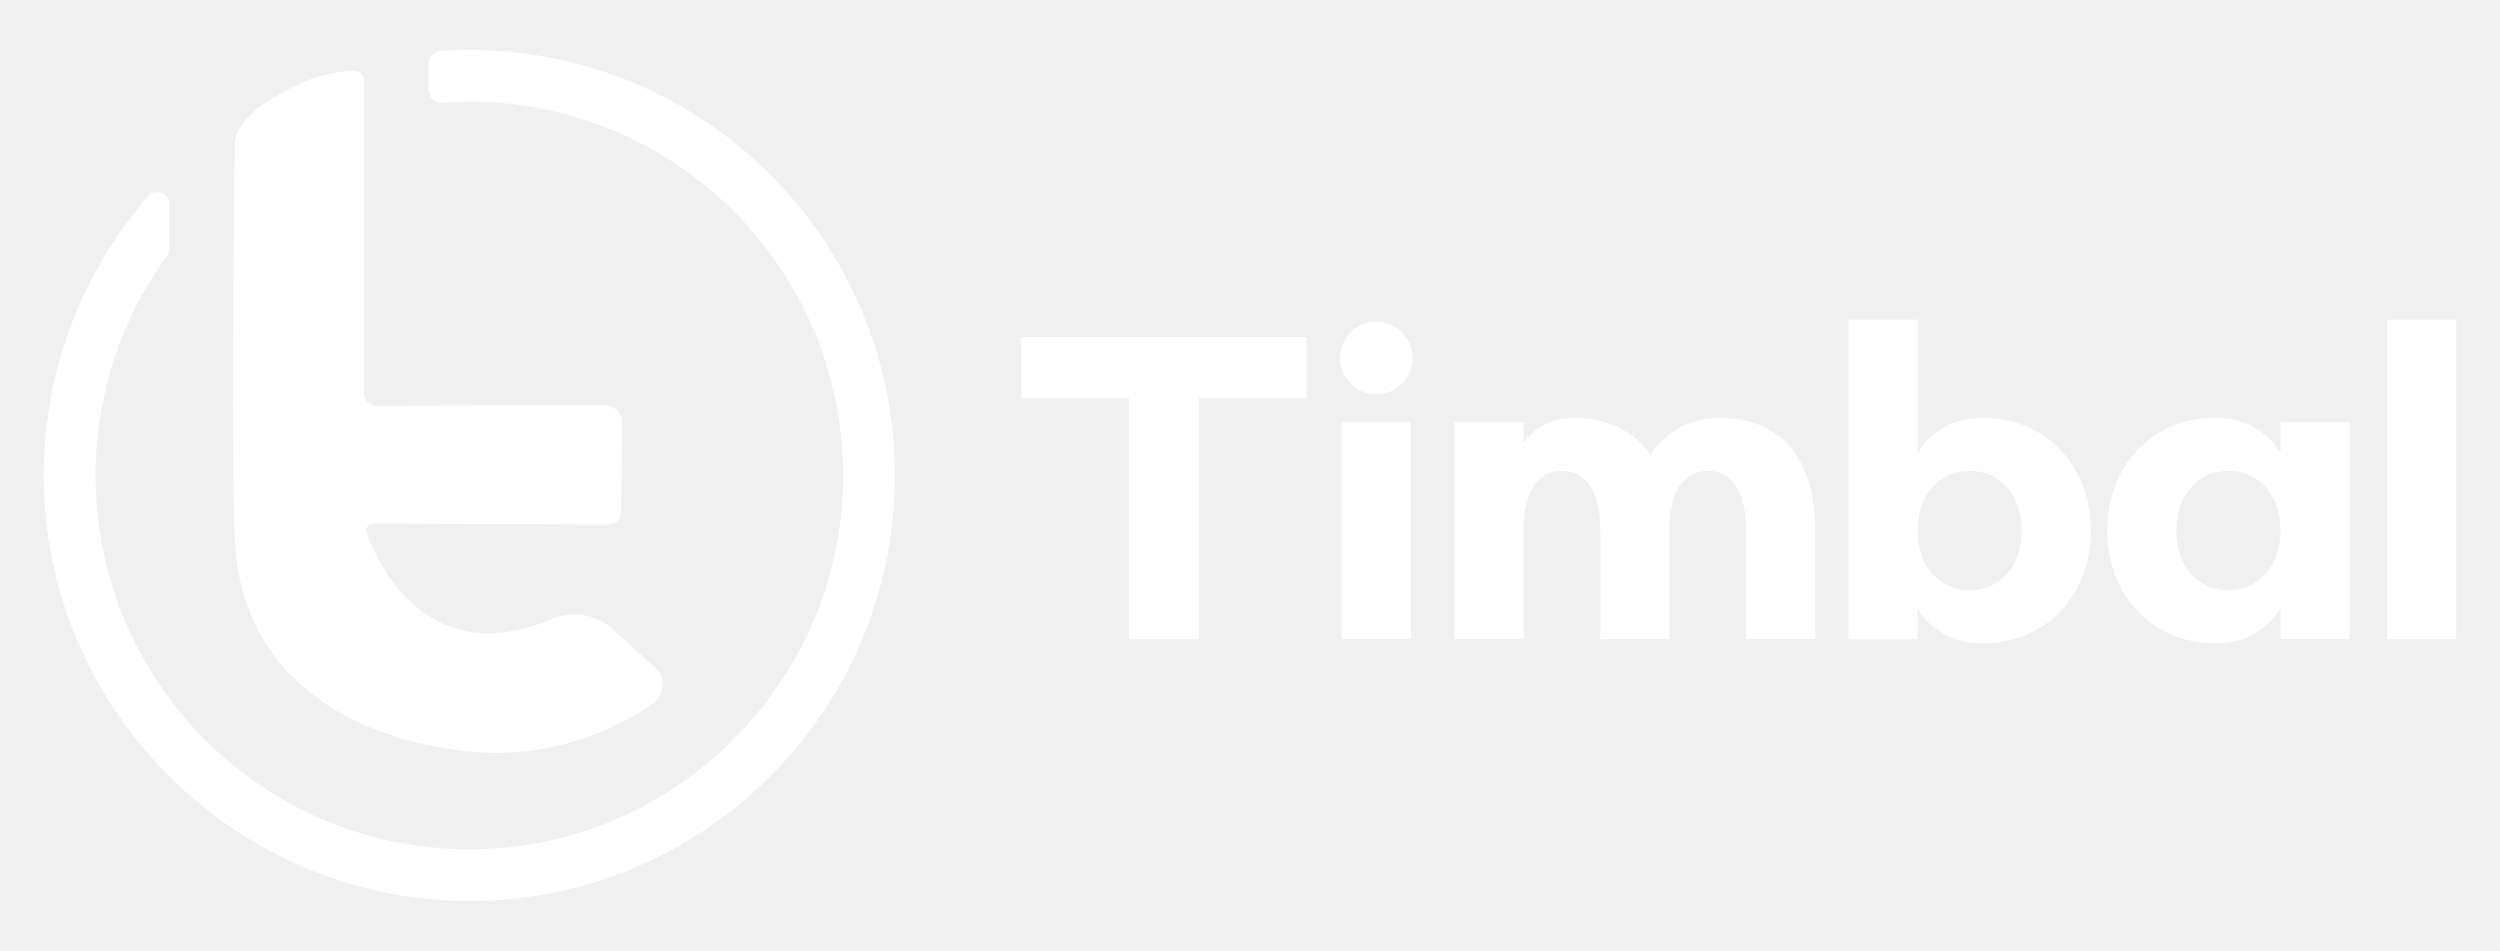
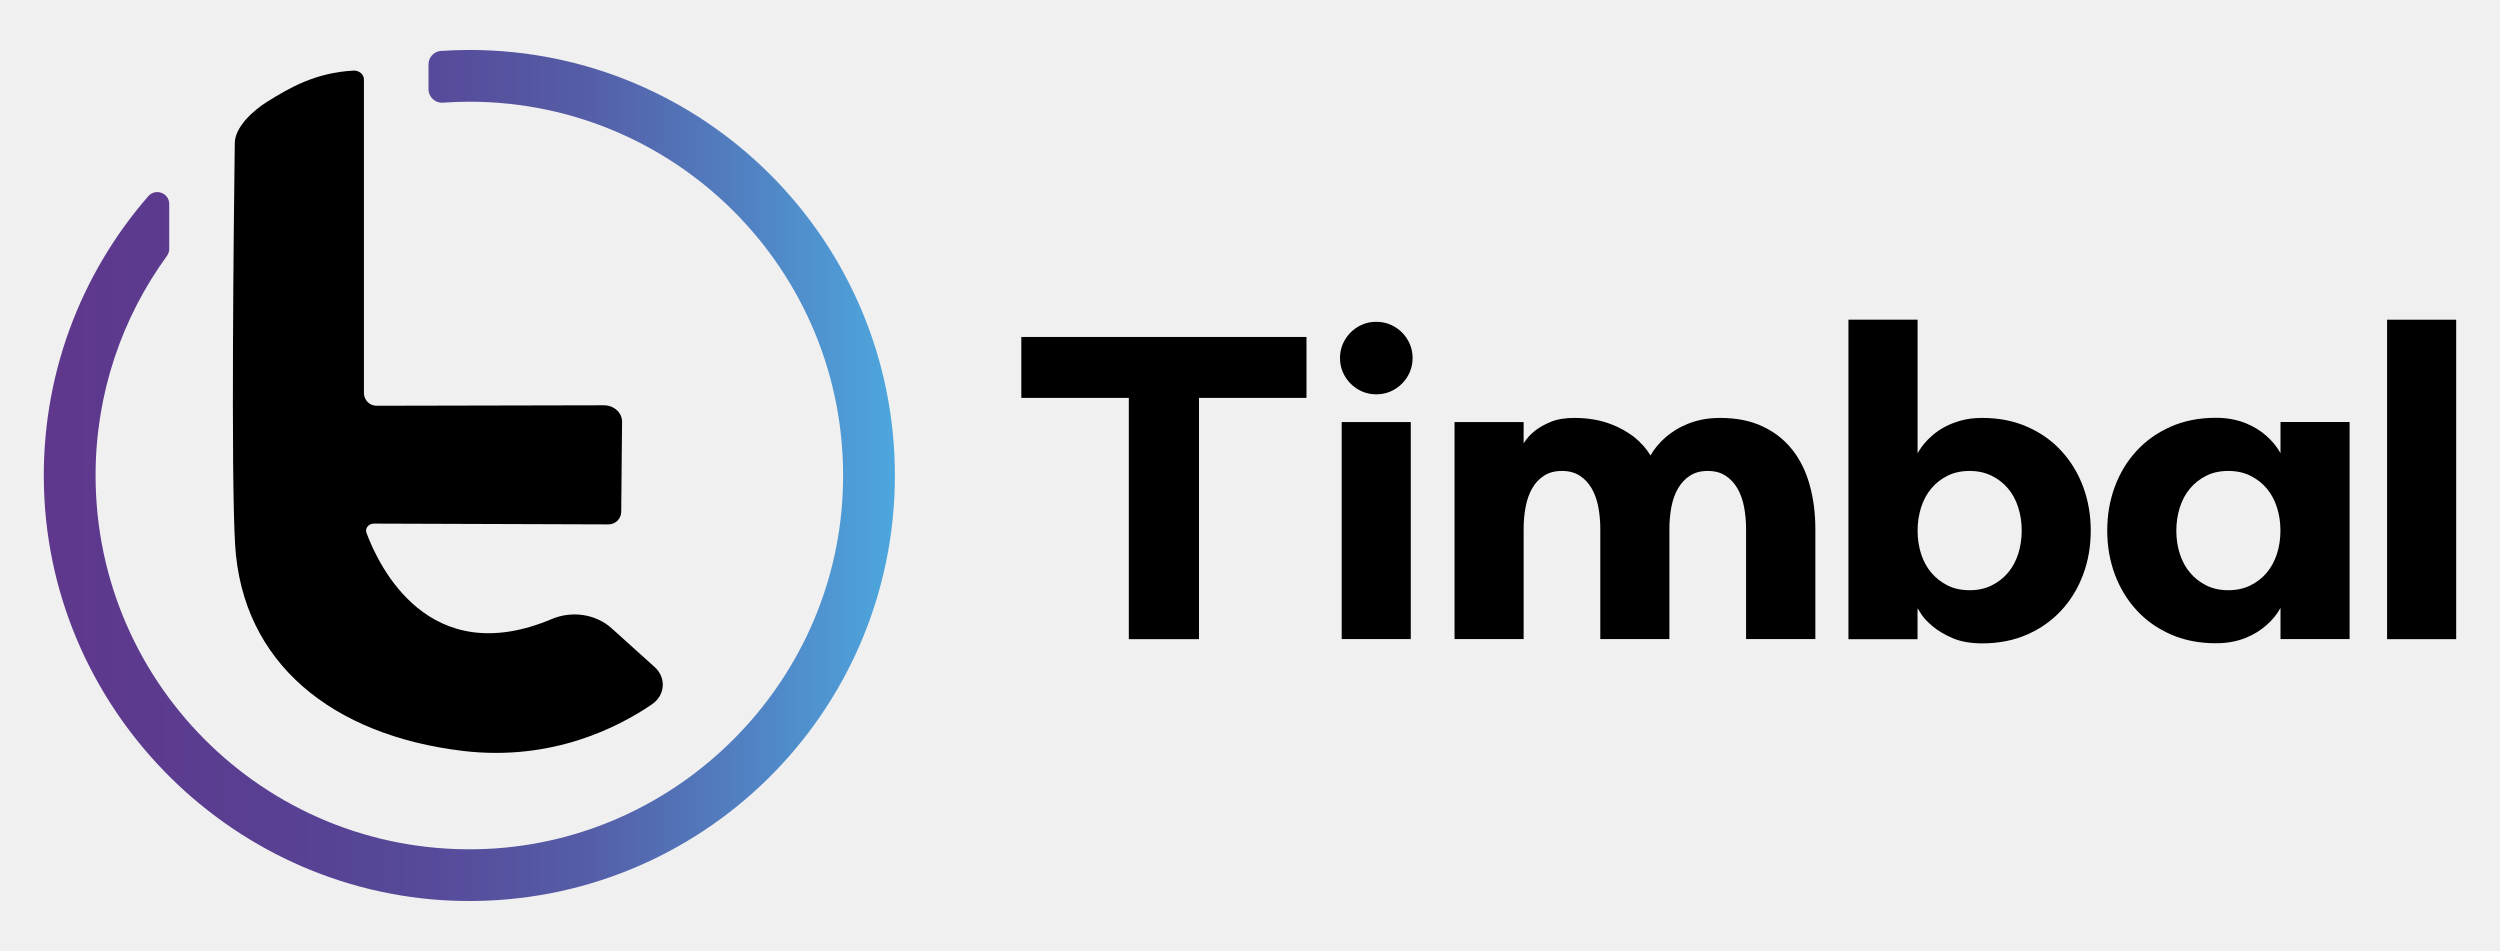
<svg xmlns="http://www.w3.org/2000/svg" version="1.1" id="Capa_1" x="0px" y="0px" viewBox="0 0 415.39 158.01" style="enable-background:new 0 0 415.39 158.01;" xml:space="preserve">
  <style type="text/css">
	.st0{fill:url(#SVGID_1_);}
	.st1{fill:url(#SVGID_2_);}
	.st2{fill:#FFFFFF;}
</style>
  <g>
    <g>
-       <path class="st2" d="M101.61,104.38l7.17,6.46c1.95,1.76,1.76,4.66-0.43,6.17c-5.52,3.78-16.62,9.53-31.43,7.76    c-21.6-2.58-36.72-14.51-37.86-34.35c-0.69-11.94-0.22-53.6-0.05-66.64c0.03-2.67,3.02-5.42,5.47-6.93    c3.59-2.21,7.79-4.75,14.22-5.12c0.95-0.06,1.77,0.62,1.77,1.48l0,52.1c0,1.17,0.95,2.11,2.11,2.11l37.75-0.08    c1.68,0,3.05,1.23,3.03,2.75l-0.14,14.95c-0.01,1.16-0.96,2.09-2.11,2.09L62.14,87c-0.89,0-1.53,0.77-1.25,1.53    c2.01,5.44,10.28,22.99,30.81,14.32C95.04,101.44,99,102.03,101.61,104.38z" />
+       <path d="M101.61,104.38l7.17,6.46c1.95,1.76,1.76,4.66-0.43,6.17c-5.52,3.78-16.62,9.53-31.43,7.76    c-21.6-2.58-36.72-14.51-37.86-34.35c-0.69-11.94-0.22-53.6-0.05-66.64c0.03-2.67,3.02-5.42,5.47-6.93    c3.59-2.21,7.79-4.75,14.22-5.12c0.95-0.06,1.77,0.62,1.77,1.48l0,52.1c0,1.17,0.95,2.11,2.11,2.11l37.75-0.08    c1.68,0,3.05,1.23,3.03,2.75l-0.14,14.95c-0.01,1.16-0.96,2.09-2.11,2.09L62.14,87c-0.89,0-1.53,0.77-1.25,1.53    c2.01,5.44,10.28,22.99,30.81,14.32C95.04,101.44,99,102.03,101.61,104.38z" />
    </g>
    <g>
-       <path class="st2" d="M217.08,55.99v10.12h-17.86v40.09h-11.66V66.11h-17.86V55.99H217.08z" />
-       <path class="st2" d="M222.65,59.49c0-0.84,0.16-1.62,0.47-2.35c0.31-0.72,0.75-1.36,1.3-1.91c0.55-0.55,1.18-0.98,1.91-1.29    c0.72-0.32,1.51-0.47,2.35-0.47s1.62,0.16,2.35,0.47c0.72,0.31,1.36,0.75,1.91,1.29c0.55,0.55,0.98,1.19,1.3,1.91    c0.31,0.72,0.47,1.51,0.47,2.35c0,0.84-0.16,1.62-0.47,2.35c-0.31,0.72-0.75,1.36-1.3,1.91c-0.55,0.55-1.18,0.98-1.91,1.3    c-0.72,0.31-1.51,0.47-2.35,0.47s-1.62-0.16-2.35-0.47c-0.72-0.31-1.36-0.75-1.91-1.3c-0.55-0.55-0.98-1.18-1.3-1.91    C222.81,61.11,222.65,60.33,222.65,59.49z M222.93,70.13h11.48v36.06h-11.48V70.13z" />
-       <path class="st2" d="M301.6,106.19h-11.48V87.88c0-1.26-0.11-2.47-0.33-3.64c-0.22-1.17-0.59-2.19-1.1-3.08    c-0.51-0.89-1.17-1.59-1.98-2.12s-1.79-0.79-2.96-0.79c-1.17,0-2.15,0.26-2.96,0.79c-0.8,0.52-1.46,1.23-1.98,2.12    c-0.51,0.89-0.88,1.91-1.1,3.08c-0.22,1.17-0.33,2.38-0.33,3.64v18.31h-11.48V87.88c0-1.26-0.11-2.47-0.33-3.64    c-0.22-1.17-0.59-2.19-1.1-3.08c-0.51-0.89-1.17-1.59-1.98-2.12c-0.8-0.52-1.79-0.79-2.96-0.79c-1.17,0-2.16,0.26-2.98,0.79    c-0.82,0.52-1.48,1.23-1.98,2.12c-0.5,0.89-0.86,1.91-1.08,3.08c-0.22,1.17-0.33,2.38-0.33,3.64v18.31h-11.48V70.13h11.48v3.54    c0.49-0.79,1.12-1.49,1.89-2.1c0.68-0.54,1.55-1.03,2.61-1.47c1.06-0.44,2.36-0.66,3.9-0.66c1.17,0,2.25,0.09,3.24,0.26    c0.99,0.17,1.9,0.41,2.71,0.72c0.82,0.3,1.55,0.64,2.21,1.01c0.65,0.37,1.22,0.75,1.72,1.12c1.17,0.93,2.1,1.97,2.8,3.12    c0.65-1.14,1.53-2.18,2.63-3.12c0.44-0.37,0.96-0.75,1.56-1.12c0.59-0.37,1.27-0.71,2.01-1.01c0.75-0.3,1.56-0.54,2.45-0.72    c0.89-0.17,1.86-0.26,2.91-0.26c2.73,0,5.09,0.47,7.09,1.42c2,0.94,3.64,2.25,4.94,3.9c1.3,1.66,2.25,3.61,2.87,5.86    c0.62,2.25,0.93,4.67,0.93,7.26V106.19z" />
-       <path class="st2" d="M318.62,53.12v22.2c0.02-0.05,0.13-0.22,0.31-0.52c0.19-0.3,0.46-0.68,0.82-1.12c0.36-0.44,0.83-0.91,1.4-1.4    c0.57-0.49,1.25-0.95,2.03-1.37c0.78-0.42,1.69-0.77,2.71-1.05s2.18-0.42,3.47-0.42c2.75,0,5.25,0.49,7.47,1.47    c2.23,0.98,4.13,2.32,5.69,4.03c1.56,1.7,2.77,3.69,3.61,5.95c0.84,2.26,1.26,4.69,1.26,7.28s-0.42,5.02-1.26,7.28    c-0.84,2.26-2.04,4.25-3.61,5.95s-3.46,3.05-5.69,4.03c-2.23,0.98-4.72,1.47-7.47,1.47c-1.94,0-3.58-0.29-4.92-0.87    s-2.44-1.23-3.29-1.94c-0.85-0.71-1.48-1.38-1.89-2c-0.41-0.62-0.62-0.96-0.65-1.03v5.15h-11.48V53.12H318.62z M327.27,98.07    c1.35,0,2.57-0.26,3.64-0.79c1.07-0.53,1.98-1.23,2.73-2.12c0.75-0.89,1.31-1.93,1.7-3.13c0.38-1.2,0.58-2.49,0.58-3.87    c0-1.35-0.19-2.64-0.58-3.85c-0.38-1.21-0.95-2.26-1.7-3.15c-0.75-0.89-1.66-1.59-2.73-2.12c-1.07-0.52-2.29-0.79-3.64-0.79    c-1.38,0-2.6,0.26-3.66,0.79c-1.06,0.52-1.97,1.23-2.71,2.12c-0.75,0.89-1.31,1.94-1.7,3.15c-0.38,1.21-0.58,2.5-0.58,3.85    c0,1.38,0.19,2.67,0.58,3.87c0.38,1.2,0.95,2.25,1.7,3.13c0.75,0.89,1.65,1.59,2.71,2.12C324.67,97.81,325.89,98.07,327.27,98.07z    " />
-       <path class="st2" d="M390.4,70.13v36.06h-11.48v-5.18c-0.61,1.1-1.41,2.08-2.42,2.94c-0.42,0.37-0.91,0.73-1.47,1.08    c-0.56,0.35-1.18,0.67-1.87,0.95c-0.69,0.28-1.45,0.5-2.28,0.66c-0.83,0.16-1.73,0.24-2.71,0.24c-2.75,0-5.25-0.49-7.48-1.47    c-2.23-0.98-4.13-2.32-5.69-4.03c-1.56-1.7-2.77-3.69-3.61-5.95c-0.84-2.26-1.26-4.69-1.26-7.28s0.42-5.02,1.26-7.28    c0.84-2.26,2.04-4.25,3.61-5.95c1.56-1.7,3.46-3.05,5.69-4.03c2.23-0.98,4.72-1.47,7.48-1.47c0.98,0,1.88,0.08,2.71,0.24    c0.83,0.16,1.59,0.38,2.28,0.67c0.69,0.28,1.31,0.59,1.87,0.94c0.56,0.35,1.05,0.71,1.47,1.09c1,0.86,1.81,1.84,2.42,2.94v-5.18    H390.4z M370.26,98.07c1.35,0,2.57-0.26,3.64-0.79c1.07-0.53,1.98-1.23,2.73-2.12c0.75-0.89,1.31-1.93,1.7-3.13    c0.38-1.2,0.58-2.49,0.58-3.87c0-1.35-0.19-2.64-0.58-3.85c-0.38-1.21-0.95-2.26-1.7-3.15c-0.75-0.89-1.66-1.59-2.73-2.12    s-2.29-0.79-3.64-0.79c-1.38,0-2.6,0.26-3.66,0.79s-1.97,1.23-2.71,2.12c-0.75,0.89-1.31,1.94-1.7,3.15    c-0.38,1.21-0.58,2.5-0.58,3.85c0,1.38,0.19,2.67,0.58,3.87s0.95,2.25,1.7,3.13c0.75,0.89,1.65,1.59,2.71,2.12    C367.67,97.81,368.89,98.07,370.26,98.07z" />
-       <path class="st2" d="M408.11,53.12v53.08h-11.48V53.12H408.11z" />
+       <path d="M217.08,55.99v10.12h-17.86v40.09h-11.66V66.11h-17.86V55.99H217.08z" />
+       <path d="M222.65,59.49c0-0.84,0.16-1.62,0.47-2.35c0.31-0.72,0.75-1.36,1.3-1.91c0.55-0.55,1.18-0.98,1.91-1.29    c0.72-0.32,1.51-0.47,2.35-0.47s1.62,0.16,2.35,0.47c0.72,0.31,1.36,0.75,1.91,1.29c0.55,0.55,0.98,1.19,1.3,1.91    c0.31,0.72,0.47,1.51,0.47,2.35c0,0.84-0.16,1.62-0.47,2.35c-0.31,0.72-0.75,1.36-1.3,1.91c-0.55,0.55-1.18,0.98-1.91,1.3    c-0.72,0.31-1.51,0.47-2.35,0.47s-1.62-0.16-2.35-0.47c-0.72-0.31-1.36-0.75-1.91-1.3c-0.55-0.55-0.98-1.18-1.3-1.91    C222.81,61.11,222.65,60.33,222.65,59.49z M222.93,70.13h11.48v36.06h-11.48V70.13z" />
+       <path d="M301.6,106.19h-11.48V87.88c0-1.26-0.11-2.47-0.33-3.64c-0.22-1.17-0.59-2.19-1.1-3.08c-0.51-0.89-1.17-1.59-1.98-2.12    s-1.79-0.79-2.96-0.79c-1.17,0-2.15,0.26-2.96,0.79c-0.8,0.52-1.46,1.23-1.98,2.12c-0.51,0.89-0.88,1.91-1.1,3.08    c-0.22,1.17-0.33,2.38-0.33,3.64v18.31h-11.48V87.88c0-1.26-0.11-2.47-0.33-3.64c-0.22-1.17-0.59-2.19-1.1-3.08    c-0.51-0.89-1.17-1.59-1.98-2.12c-0.8-0.52-1.79-0.79-2.96-0.79c-1.17,0-2.16,0.26-2.98,0.79c-0.82,0.52-1.48,1.23-1.98,2.12    c-0.5,0.89-0.86,1.91-1.08,3.08c-0.22,1.17-0.33,2.38-0.33,3.64v18.31h-11.48V70.13h11.48v3.54c0.49-0.79,1.12-1.49,1.89-2.1    c0.68-0.54,1.55-1.03,2.61-1.47c1.06-0.44,2.36-0.66,3.9-0.66c1.17,0,2.25,0.09,3.24,0.26c0.99,0.17,1.9,0.41,2.71,0.72    c0.82,0.3,1.55,0.64,2.21,1.01c0.65,0.37,1.22,0.75,1.72,1.12c1.17,0.93,2.1,1.97,2.8,3.12c0.65-1.14,1.53-2.18,2.63-3.12    c0.44-0.37,0.96-0.75,1.56-1.12c0.59-0.37,1.27-0.71,2.01-1.01c0.75-0.3,1.56-0.54,2.45-0.72c0.89-0.17,1.86-0.26,2.91-0.26    c2.73,0,5.09,0.47,7.09,1.42c2,0.94,3.64,2.25,4.94,3.9c1.3,1.66,2.25,3.61,2.87,5.86c0.62,2.25,0.93,4.67,0.93,7.26V106.19z" />
+       <path d="M318.62,53.12v22.2c0.02-0.05,0.13-0.22,0.31-0.52c0.19-0.3,0.46-0.68,0.82-1.12c0.36-0.44,0.83-0.91,1.4-1.4    c0.57-0.49,1.25-0.95,2.03-1.37c0.78-0.42,1.69-0.77,2.71-1.05s2.18-0.42,3.47-0.42c2.75,0,5.25,0.49,7.47,1.47    c2.23,0.98,4.13,2.32,5.69,4.03c1.56,1.7,2.77,3.69,3.61,5.95c0.84,2.26,1.26,4.69,1.26,7.28s-0.42,5.02-1.26,7.28    c-0.84,2.26-2.04,4.25-3.61,5.95s-3.46,3.05-5.69,4.03c-2.23,0.98-4.72,1.47-7.47,1.47c-1.94,0-3.58-0.29-4.92-0.87    s-2.44-1.23-3.29-1.94c-0.85-0.71-1.48-1.38-1.89-2c-0.41-0.62-0.62-0.96-0.65-1.03v5.15h-11.48V53.12H318.62z M327.27,98.07    c1.35,0,2.57-0.26,3.64-0.79c1.07-0.53,1.98-1.23,2.73-2.12c0.75-0.89,1.31-1.93,1.7-3.13c0.38-1.2,0.58-2.49,0.58-3.87    c0-1.35-0.19-2.64-0.58-3.85c-0.38-1.21-0.95-2.26-1.7-3.15c-0.75-0.89-1.66-1.59-2.73-2.12c-1.07-0.52-2.29-0.79-3.64-0.79    c-1.38,0-2.6,0.26-3.66,0.79c-1.06,0.52-1.97,1.23-2.71,2.12c-0.75,0.89-1.31,1.94-1.7,3.15c-0.38,1.21-0.58,2.5-0.58,3.85    c0,1.38,0.19,2.67,0.58,3.87c0.38,1.2,0.95,2.25,1.7,3.13c0.75,0.89,1.65,1.59,2.71,2.12C324.67,97.81,325.89,98.07,327.27,98.07z    " />
+       <path d="M390.4,70.13v36.06h-11.48v-5.18c-0.61,1.1-1.41,2.08-2.42,2.94c-0.42,0.37-0.91,0.73-1.47,1.08    c-0.56,0.35-1.18,0.67-1.87,0.95c-0.69,0.28-1.45,0.5-2.28,0.66c-0.83,0.16-1.73,0.24-2.71,0.24c-2.75,0-5.25-0.49-7.48-1.47    c-2.23-0.98-4.13-2.32-5.69-4.03c-1.56-1.7-2.77-3.69-3.61-5.95c-0.84-2.26-1.26-4.69-1.26-7.28s0.42-5.02,1.26-7.28    c0.84-2.26,2.04-4.25,3.61-5.95c1.56-1.7,3.46-3.05,5.69-4.03c2.23-0.98,4.72-1.47,7.48-1.47c0.98,0,1.88,0.08,2.71,0.24    c0.83,0.16,1.59,0.38,2.28,0.67c0.69,0.28,1.31,0.59,1.87,0.94c0.56,0.35,1.05,0.71,1.47,1.09c1,0.86,1.81,1.84,2.42,2.94v-5.18    H390.4z M370.26,98.07c1.35,0,2.57-0.26,3.64-0.79c1.07-0.53,1.98-1.23,2.73-2.12c0.75-0.89,1.31-1.93,1.7-3.13    c0.38-1.2,0.58-2.49,0.58-3.87c0-1.35-0.19-2.64-0.58-3.85c-0.38-1.21-0.95-2.26-1.7-3.15c-0.75-0.89-1.66-1.59-2.73-2.12    s-2.29-0.79-3.64-0.79c-1.38,0-2.6,0.26-3.66,0.79s-1.97,1.23-2.71,2.12c-0.75,0.89-1.31,1.94-1.7,3.15    c-0.38,1.21-0.58,2.5-0.58,3.85c0,1.38,0.19,2.67,0.58,3.87s0.95,2.25,1.7,3.13c0.75,0.89,1.65,1.59,2.71,2.12    C367.67,97.81,368.89,98.07,370.26,98.07z" />
+       <path d="M408.11,53.12v53.08h-11.48V53.12H408.11z" />
    </g>
    <g>
-       <path class="st2" d="M77.98,8.3c-1.59,0-3.16,0.06-4.72,0.16c-1.16,0.08-2.06,1.07-2.06,2.23v4.14c0,1.3,1.1,2.32,2.39,2.23    c1.45-0.1,2.91-0.16,4.39-0.16c35.27,0,63.68,29.41,62.04,65.04c-1.46,31.82-27.29,57.64-59.11,59.11    C45.28,142.68,15.88,114.28,15.88,79c0-13.64,4.41-26.24,11.86-36.48c0.24-0.34,0.38-0.74,0.38-1.15V33.9    c0-1.83-2.28-2.68-3.48-1.3c-11.26,12.93-17.9,30-17.33,48.62c1.15,37.53,32.06,67.92,69.6,68.48    c39.54,0.59,71.78-31.29,71.78-70.7C148.69,39.95,117.03,8.3,77.98,8.3z" />
+       <linearGradient id="SVGID_1_" gradientUnits="userSpaceOnUse" x1="7.276" y1="79.004" x2="148.692" y2="79.004">
+         <stop offset="0" style="stop-color:#5F378C" />
+         <stop offset="0.283" style="stop-color:#584092" />
+         <stop offset="0.319" style="stop-color:#574293" />
+         <stop offset="0.463" style="stop-color:#564B9A" />
+         <stop offset="0.636" style="stop-color:#555DA6" />
+         <stop offset="0.824" style="stop-color:#5181C2" />
+         <stop offset="1" style="stop-color:#4DA7DE" />
+       </linearGradient>
+       <path class="st0" d="M77.98,8.3c-1.59,0-3.16,0.06-4.72,0.16c-1.16,0.08-2.06,1.07-2.06,2.23v4.14c0,1.3,1.1,2.32,2.39,2.23    c1.45-0.1,2.91-0.16,4.39-0.16c35.27,0,63.68,29.41,62.04,65.04c-1.46,31.82-27.29,57.64-59.11,59.11    C45.28,142.68,15.88,114.28,15.88,79c0-13.64,4.41-26.24,11.86-36.48c0.24-0.34,0.38-0.74,0.38-1.15V33.9    c0-1.83-2.28-2.68-3.48-1.3c-11.26,12.93-17.9,30-17.33,48.62c1.15,37.53,32.06,67.92,69.6,68.48    c39.54,0.59,71.78-31.29,71.78-70.7C148.69,39.95,117.03,8.3,77.98,8.3z" />
    </g>
  </g>
</svg>
